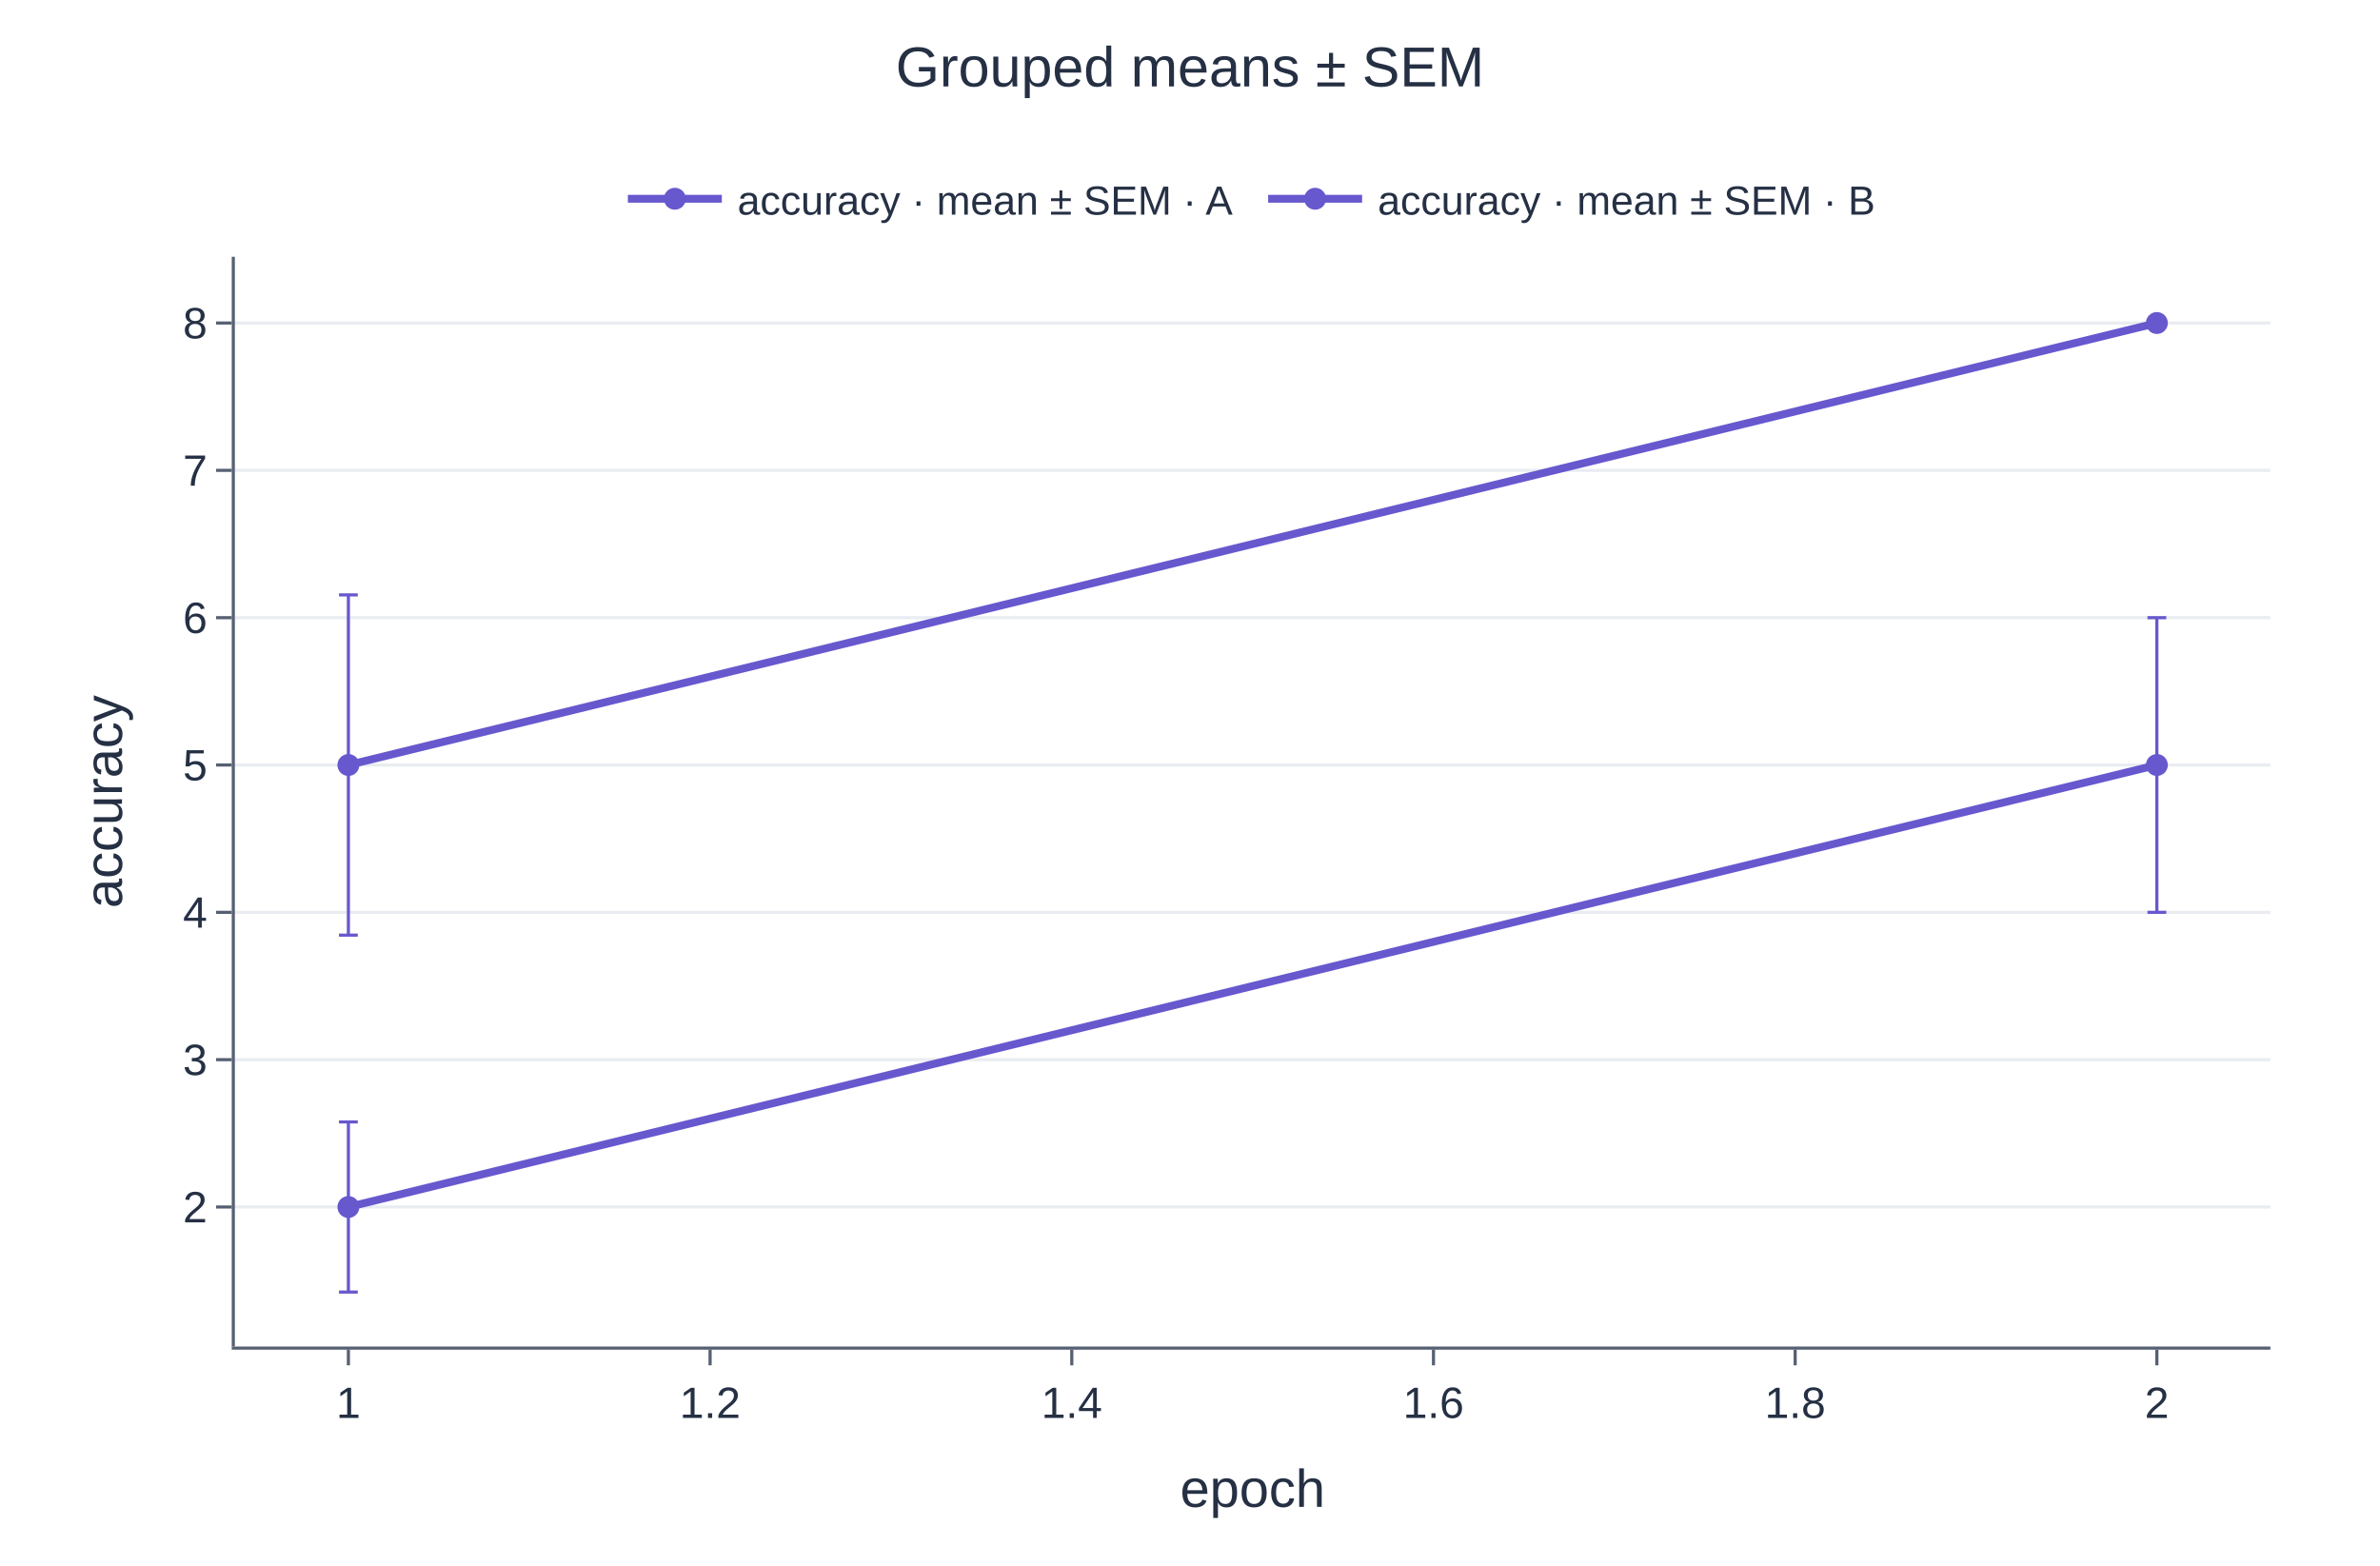
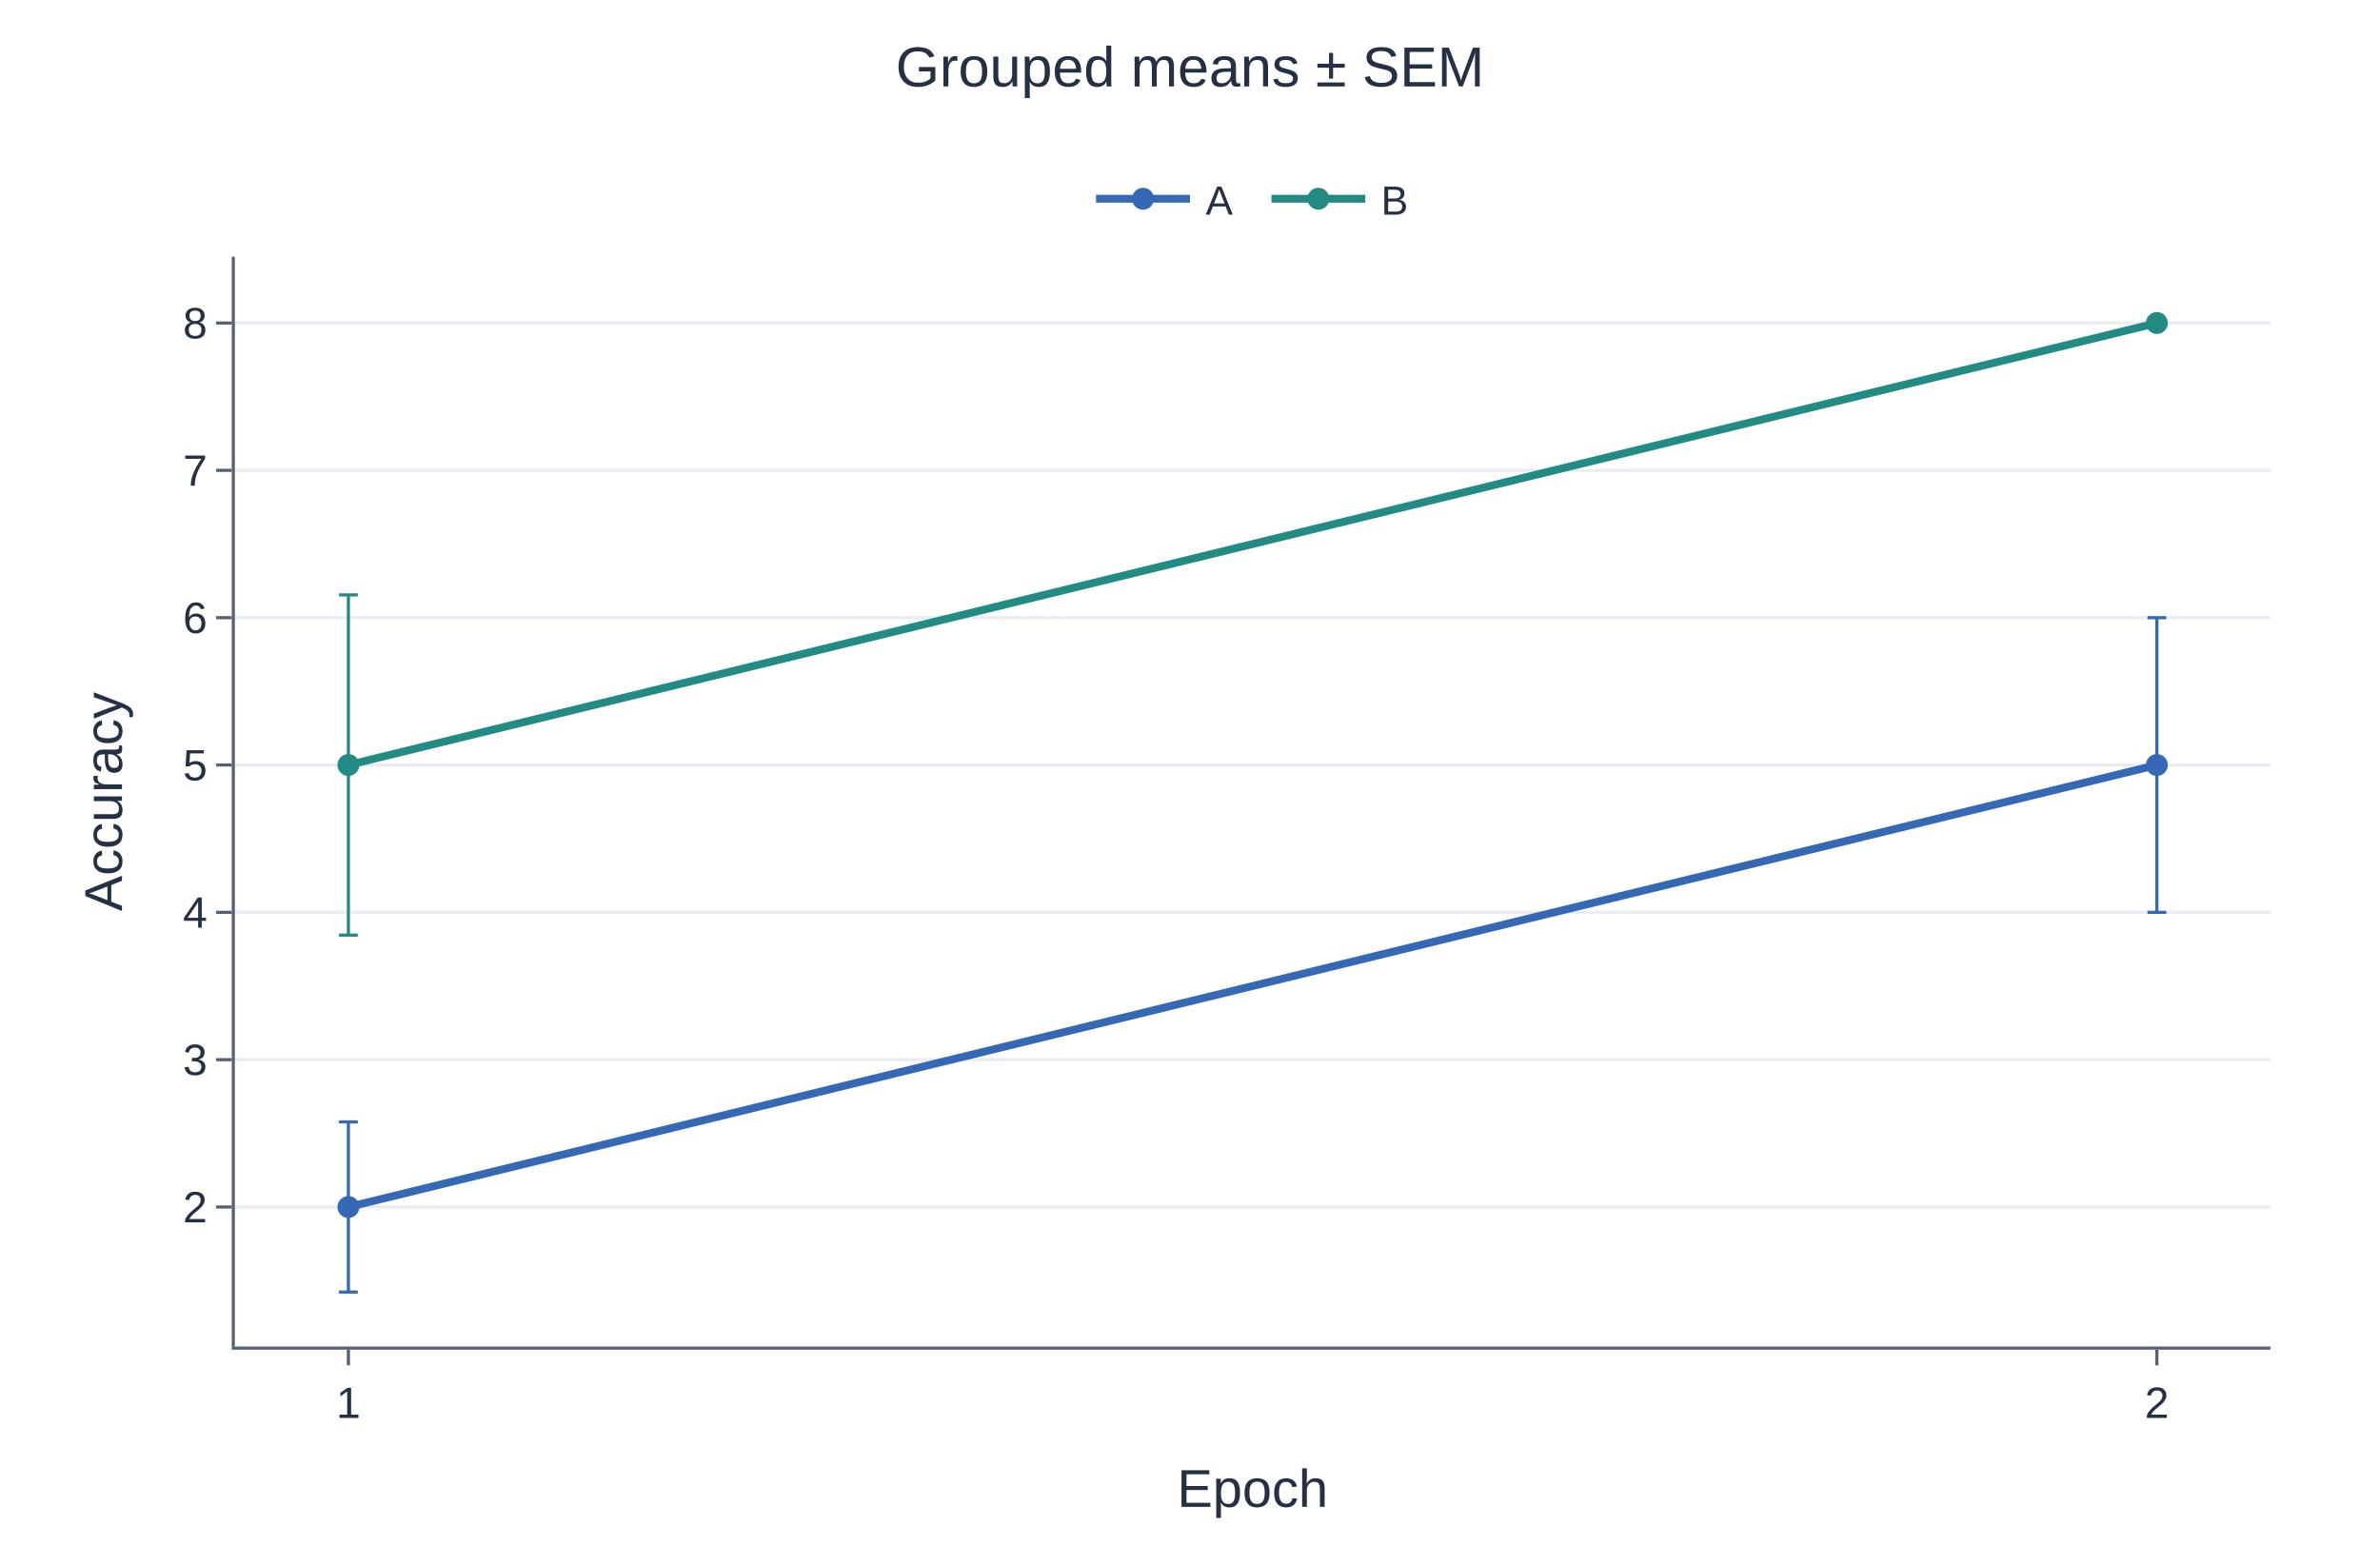
<svg xmlns="http://www.w3.org/2000/svg" class="main-svg" width="760" height="500" style="" viewBox="0 0 760 500">
  <rect x="0" y="0" width="760" height="500" style="fill: rgb(255, 255, 255); fill-opacity: 1;" />
-   <defs id="defs-2742fb">
+   <defs id="defs-92f690">
    <g class="clips">
-       <clipPath id="clip2742fbxyplot" class="plotclip">
+       <clipPath id="clip92f690xyplot" class="plotclip">
        <rect width="650" height="348" />
      </clipPath>
-       <clipPath class="axesclip" id="clip2742fbx">
+       <clipPath class="axesclip" id="clip92f690x">
        <rect x="75" y="0" width="650" height="500" />
      </clipPath>
-       <clipPath class="axesclip" id="clip2742fby">
+       <clipPath class="axesclip" id="clip92f690y">
        <rect x="0" y="82" width="760" height="348" />
      </clipPath>
-       <clipPath class="axesclip" id="clip2742fbxy">
+       <clipPath class="axesclip" id="clip92f690xy">
        <rect x="75" y="82" width="650" height="348" />
      </clipPath>
    </g>
    <g class="gradients" />
    <g class="patterns" />
  </defs>
  <g class="bglayer" />
  <g class="layer-below">
    <g class="imagelayer" />
    <g class="shapelayer" />
  </g>
  <g class="cartesianlayer">
    <g class="subplot xy">
      <g class="layer-subplot">
        <g class="shapelayer" />
        <g class="imagelayer" />
      </g>
      <g class="minor-gridlayer">
        <g class="x" />
        <g class="y" />
      </g>
      <g class="gridlayer">
        <g class="x" />
        <g class="y">
          <path class="ygrid crisp" transform="translate(0,385.44)" d="M75,0h650" style="stroke: rgb(233, 236, 241); stroke-opacity: 1; stroke-width: 1px;" />
          <path class="ygrid crisp" transform="translate(0,338.39)" d="M75,0h650" style="stroke: rgb(233, 236, 241); stroke-opacity: 1; stroke-width: 1px;" />
          <path class="ygrid crisp" transform="translate(0,291.34)" d="M75,0h650" style="stroke: rgb(233, 236, 241); stroke-opacity: 1; stroke-width: 1px;" />
          <path class="ygrid crisp" transform="translate(0,244.29)" d="M75,0h650" style="stroke: rgb(233, 236, 241); stroke-opacity: 1; stroke-width: 1px;" />
          <path class="ygrid crisp" transform="translate(0,197.25)" d="M75,0h650" style="stroke: rgb(233, 236, 241); stroke-opacity: 1; stroke-width: 1px;" />
          <path class="ygrid crisp" transform="translate(0,150.2)" d="M75,0h650" style="stroke: rgb(233, 236, 241); stroke-opacity: 1; stroke-width: 1px;" />
          <path class="ygrid crisp" transform="translate(0,103.15)" d="M75,0h650" style="stroke: rgb(233, 236, 241); stroke-opacity: 1; stroke-width: 1px;" />
        </g>
      </g>
      <g class="zerolinelayer" />
      <g class="layer-between">
        <g class="shapelayer" />
        <g class="imagelayer" />
      </g>
      <path class="xlines-below" />
      <path class="ylines-below" />
      <g class="overlines-below" />
      <g class="xaxislayer-below" />
      <g class="yaxislayer-below" />
      <g class="overaxes-below" />
      <g class="overplot">
-         <g class="xy" transform="translate(75,82)" clip-path="url(#clip2742fbxyplot)">
+         <g class="xy" transform="translate(75,82)" clip-path="url(#clip92f690xyplot)">
          <g class="scatterlayer mlayer">
-             <g class="trace scatter traced89b8d" style="stroke-miterlimit: 2; opacity: 1;">
+             <g class="trace scatter tracefca22a" style="stroke-miterlimit: 2; opacity: 1;">
              <g class="fills" />
              <g class="errorbars">
                <g class="errorbar">
-                   <path class="yerror" d="M33.25,276.27h6m-3,0V330.6m-3,0h6" style="vector-effect: none; stroke-width: 1px; stroke: rgb(103, 88, 206); stroke-opacity: 1;" />
-                 </g>
-                 <g class="errorbar">
-                   <path class="yerror" d="M610.75,115.25h6m-3,0V209.34m-3,0h6" style="vector-effect: none; stroke-width: 1px; stroke: rgb(103, 88, 206); stroke-opacity: 1;" />
+                   <path class="yerror" d="M33.25,276.27h6m-3,0V330.6m-3,0h6" style="vector-effect: none; stroke-width: 1px; stroke: rgb(53, 104, 181); stroke-opacity: 1;" />
+                 </g>
+                 <g class="errorbar">
+                   <path class="yerror" d="M610.75,115.25h6m-3,0V209.34m-3,0h6" style="vector-effect: none; stroke-width: 1px; stroke: rgb(53, 104, 181); stroke-opacity: 1;" />
                </g>
              </g>
              <g class="lines">
-                 <path class="js-line" d="M36.25,303.44L613.75,162.29" style="vector-effect: none; fill: none; stroke: rgb(103, 88, 206); stroke-opacity: 1; stroke-width: 2.5px; opacity: 1;" />
+                 <path class="js-line" d="M36.25,303.44L613.75,162.29" style="vector-effect: none; fill: none; stroke: rgb(53, 104, 181); stroke-opacity: 1; stroke-width: 2.5px; opacity: 1;" />
              </g>
              <g class="points">
-                 <path class="point plotly-customdata" transform="translate(36.25,303.44)" d="M3,0A3,3 0 1,1 0,-3A3,3 0 0,1 3,0Z" style="opacity: 1; stroke-width: 1px; fill: rgb(103, 88, 206); fill-opacity: 1; stroke: rgb(103, 88, 206); stroke-opacity: 1;" />
-                 <path class="point plotly-customdata" transform="translate(613.75,162.29)" d="M3,0A3,3 0 1,1 0,-3A3,3 0 0,1 3,0Z" style="opacity: 1; stroke-width: 1px; fill: rgb(103, 88, 206); fill-opacity: 1; stroke: rgb(103, 88, 206); stroke-opacity: 1;" />
+                 <path class="point plotly-customdata" transform="translate(36.25,303.44)" d="M3,0A3,3 0 1,1 0,-3A3,3 0 0,1 3,0Z" style="opacity: 1; stroke-width: 1px; fill: rgb(53, 104, 181); fill-opacity: 1; stroke: rgb(53, 104, 181); stroke-opacity: 1;" />
+                 <path class="point plotly-customdata" transform="translate(613.75,162.29)" d="M3,0A3,3 0 1,1 0,-3A3,3 0 0,1 3,0Z" style="opacity: 1; stroke-width: 1px; fill: rgb(53, 104, 181); fill-opacity: 1; stroke: rgb(53, 104, 181); stroke-opacity: 1;" />
              </g>
              <g class="text" />
            </g>
-             <g class="trace scatter trace810cbc" style="stroke-miterlimit: 2; opacity: 1;">
+             <g class="trace scatter traceb656b5" style="stroke-miterlimit: 2; opacity: 1;">
              <g class="fills" />
              <g class="errorbars">
                <g class="errorbar">
-                   <path class="yerror" d="M33.25,107.97h6m-3,0V216.62m-3,0h6" style="vector-effect: none; stroke-width: 1px; stroke: rgb(103, 88, 206); stroke-opacity: 1;" />
-                 </g>
-                 <g class="errorbar">
-                   <path class="yerror" d="M610.75,21.15h6m-3,0V21.15m-3,0h6" style="vector-effect: none; stroke-width: 1px; stroke: rgb(103, 88, 206); stroke-opacity: 1;" />
+                   <path class="yerror" d="M33.25,107.97h6m-3,0V216.62m-3,0h6" style="vector-effect: none; stroke-width: 1px; stroke: rgb(34, 139, 131); stroke-opacity: 1;" />
+                 </g>
+                 <g class="errorbar">
+                   <path class="yerror" d="M610.75,21.15h6m-3,0V21.15m-3,0h6" style="vector-effect: none; stroke-width: 1px; stroke: rgb(34, 139, 131); stroke-opacity: 1;" />
                </g>
              </g>
              <g class="lines">
-                 <path class="js-line" d="M36.25,162.29L613.75,21.15" style="vector-effect: none; fill: none; stroke: rgb(103, 88, 206); stroke-opacity: 1; stroke-width: 2.5px; opacity: 1;" />
+                 <path class="js-line" d="M36.25,162.29L613.75,21.15" style="vector-effect: none; fill: none; stroke: rgb(34, 139, 131); stroke-opacity: 1; stroke-width: 2.5px; opacity: 1;" />
              </g>
              <g class="points">
-                 <path class="point plotly-customdata" transform="translate(36.25,162.29)" d="M3,0A3,3 0 1,1 0,-3A3,3 0 0,1 3,0Z" style="opacity: 1; stroke-width: 1px; fill: rgb(103, 88, 206); fill-opacity: 1; stroke: rgb(103, 88, 206); stroke-opacity: 1;" />
-                 <path class="point plotly-customdata" transform="translate(613.75,21.15)" d="M3,0A3,3 0 1,1 0,-3A3,3 0 0,1 3,0Z" style="opacity: 1; stroke-width: 1px; fill: rgb(103, 88, 206); fill-opacity: 1; stroke: rgb(103, 88, 206); stroke-opacity: 1;" />
+                 <path class="point plotly-customdata" transform="translate(36.25,162.29)" d="M3,0A3,3 0 1,1 0,-3A3,3 0 0,1 3,0Z" style="opacity: 1; stroke-width: 1px; fill: rgb(34, 139, 131); fill-opacity: 1; stroke: rgb(34, 139, 131); stroke-opacity: 1;" />
+                 <path class="point plotly-customdata" transform="translate(613.75,21.15)" d="M3,0A3,3 0 1,1 0,-3A3,3 0 0,1 3,0Z" style="opacity: 1; stroke-width: 1px; fill: rgb(34, 139, 131); fill-opacity: 1; stroke: rgb(34, 139, 131); stroke-opacity: 1;" />
              </g>
              <g class="text" />
            </g>
          </g>
        </g>
      </g>
      <g class="zerolinelayer-above" />
      <path class="xlines-above crisp" d="M74,430.5H725" style="fill: none; stroke-width: 1px; stroke: rgb(86, 96, 114); stroke-opacity: 1;" />
      <path class="ylines-above crisp" d="M74.5,82V430" style="fill: none; stroke-width: 1px; stroke: rgb(86, 96, 114); stroke-opacity: 1;" />
      <g class="overlines-above" />
      <g class="xaxislayer-above">
        <path class="xtick ticks crisp" d="M0,431v5" transform="translate(111.25,0)" style="stroke: rgb(86, 96, 114); stroke-opacity: 1; stroke-width: 1px;" />
-         <path class="xtick ticks crisp" d="M0,431v5" transform="translate(226.75,0)" style="stroke: rgb(86, 96, 114); stroke-opacity: 1; stroke-width: 1px;" />
-         <path class="xtick ticks crisp" d="M0,431v5" transform="translate(342.25,0)" style="stroke: rgb(86, 96, 114); stroke-opacity: 1; stroke-width: 1px;" />
-         <path class="xtick ticks crisp" d="M0,431v5" transform="translate(457.75,0)" style="stroke: rgb(86, 96, 114); stroke-opacity: 1; stroke-width: 1px;" />
-         <path class="xtick ticks crisp" d="M0,431v5" transform="translate(573.25,0)" style="stroke: rgb(86, 96, 114); stroke-opacity: 1; stroke-width: 1px;" />
        <path class="xtick ticks crisp" d="M0,431v5" transform="translate(688.75,0)" style="stroke: rgb(86, 96, 114); stroke-opacity: 1; stroke-width: 1px;" />
        <g class="xtick">
          <text text-anchor="middle" x="0" y="452.8" transform="translate(111.25,0)" style="font-family: Arial; font-size: 14px; fill: rgb(37, 48, 68); fill-opacity: 1; white-space: pre;">1</text>
-         </g>
-         <g class="xtick">
-           <text text-anchor="middle" x="0" y="452.8" style="font-family: Arial; font-size: 14px; fill: rgb(37, 48, 68); fill-opacity: 1; white-space: pre;" transform="translate(226.75,0)">1.2</text>
-         </g>
-         <g class="xtick">
-           <text text-anchor="middle" x="0" y="452.8" style="font-family: Arial; font-size: 14px; fill: rgb(37, 48, 68); fill-opacity: 1; white-space: pre;" transform="translate(342.25,0)">1.4</text>
-         </g>
-         <g class="xtick">
-           <text text-anchor="middle" x="0" y="452.8" style="font-family: Arial; font-size: 14px; fill: rgb(37, 48, 68); fill-opacity: 1; white-space: pre;" transform="translate(457.75,0)">1.6</text>
-         </g>
-         <g class="xtick">
-           <text text-anchor="middle" x="0" y="452.8" style="font-family: Arial; font-size: 14px; fill: rgb(37, 48, 68); fill-opacity: 1; white-space: pre;" transform="translate(573.25,0)">1.8</text>
        </g>
        <g class="xtick">
          <text text-anchor="middle" x="0" y="452.8" style="font-family: Arial; font-size: 14px; fill: rgb(37, 48, 68); fill-opacity: 1; white-space: pre;" transform="translate(688.75,0)">2</text>
        </g>
      </g>
      <g class="yaxislayer-above">
        <path class="ytick ticks crisp" d="M74,0h-5" transform="translate(0,385.44)" style="stroke: rgb(86, 96, 114); stroke-opacity: 1; stroke-width: 1px;" />
        <path class="ytick ticks crisp" d="M74,0h-5" transform="translate(0,338.39)" style="stroke: rgb(86, 96, 114); stroke-opacity: 1; stroke-width: 1px;" />
        <path class="ytick ticks crisp" d="M74,0h-5" transform="translate(0,291.34)" style="stroke: rgb(86, 96, 114); stroke-opacity: 1; stroke-width: 1px;" />
        <path class="ytick ticks crisp" d="M74,0h-5" transform="translate(0,244.29)" style="stroke: rgb(86, 96, 114); stroke-opacity: 1; stroke-width: 1px;" />
        <path class="ytick ticks crisp" d="M74,0h-5" transform="translate(0,197.25)" style="stroke: rgb(86, 96, 114); stroke-opacity: 1; stroke-width: 1px;" />
        <path class="ytick ticks crisp" d="M74,0h-5" transform="translate(0,150.2)" style="stroke: rgb(86, 96, 114); stroke-opacity: 1; stroke-width: 1px;" />
        <path class="ytick ticks crisp" d="M74,0h-5" transform="translate(0,103.15)" style="stroke: rgb(86, 96, 114); stroke-opacity: 1; stroke-width: 1px;" />
        <g class="ytick">
          <text text-anchor="end" x="66.2" y="4.9" transform="translate(0,385.44)" style="font-family: Arial; font-size: 14px; fill: rgb(37, 48, 68); fill-opacity: 1; white-space: pre;">2</text>
        </g>
        <g class="ytick">
          <text text-anchor="end" x="66.2" y="4.9" style="font-family: Arial; font-size: 14px; fill: rgb(37, 48, 68); fill-opacity: 1; white-space: pre;" transform="translate(0,338.39)">3</text>
        </g>
        <g class="ytick">
          <text text-anchor="end" x="66.2" y="4.9" style="font-family: Arial; font-size: 14px; fill: rgb(37, 48, 68); fill-opacity: 1; white-space: pre;" transform="translate(0,291.34)">4</text>
        </g>
        <g class="ytick">
          <text text-anchor="end" x="66.2" y="4.9" style="font-family: Arial; font-size: 14px; fill: rgb(37, 48, 68); fill-opacity: 1; white-space: pre;" transform="translate(0,244.29)">5</text>
        </g>
        <g class="ytick">
          <text text-anchor="end" x="66.2" y="4.9" style="font-family: Arial; font-size: 14px; fill: rgb(37, 48, 68); fill-opacity: 1; white-space: pre;" transform="translate(0,197.25)">6</text>
        </g>
        <g class="ytick">
          <text text-anchor="end" x="66.2" y="4.9" style="font-family: Arial; font-size: 14px; fill: rgb(37, 48, 68); fill-opacity: 1; white-space: pre;" transform="translate(0,150.2)">7</text>
        </g>
        <g class="ytick">
          <text text-anchor="end" x="66.2" y="4.9" style="font-family: Arial; font-size: 14px; fill: rgb(37, 48, 68); fill-opacity: 1; white-space: pre;" transform="translate(0,103.15)">8</text>
        </g>
      </g>
      <g class="overaxes-above" />
    </g>
  </g>
  <g class="polarlayer" />
  <g class="smithlayer" />
  <g class="ternarylayer" />
  <g class="geolayer" />
  <g class="funnelarealayer" />
  <g class="pielayer" />
  <g class="iciclelayer" />
  <g class="treemaplayer" />
  <g class="sunburstlayer" />
  <g class="glimages" />
-   <defs id="topdefs-2742fb">
+   <defs id="topdefs-92f690">
    <g class="clips" />
-     <clipPath id="legend2742fb">
-       <rect width="409" height="30" x="0" y="0" />
+     <clipPath id="legend92f690">
+       <rect width="110" height="30" x="0" y="0" />
    </clipPath>
  </defs>
  <g class="layer-above">
    <g class="imagelayer" />
    <g class="shapelayer" />
  </g>
  <g class="infolayer">
-     <g class="legend" pointer-events="all" transform="translate(195.5,48.52)">
-       <rect class="bg" shape-rendering="crispEdges" width="409" height="30" x="0" y="0" style="stroke: rgb(68, 68, 68); stroke-opacity: 1; fill: rgb(255, 255, 255); fill-opacity: 1; stroke-width: 0px;" />
-       <g class="scrollbox" transform="" clip-path="url(#legend2742fb)">
+     <g class="legend" pointer-events="all" transform="translate(345,48.52)">
+       <rect class="bg" shape-rendering="crispEdges" width="110" height="30" x="0" y="0" style="stroke: rgb(68, 68, 68); stroke-opacity: 1; fill: rgb(255, 255, 255); fill-opacity: 1; stroke-width: 0px;" />
+       <g class="scrollbox" transform="" clip-path="url(#legend92f690)">
        <g class="groups" transform="">
          <g class="traces" transform="translate(0,14.95)" style="opacity: 1;">
-             <text class="legendtext" text-anchor="start" x="40" y="5.07" style="font-family: Arial; font-size: 13px; fill: rgb(37, 48, 68); fill-opacity: 1; white-space: pre;">accuracy · mean ± SEM · A</text>
+             <text class="legendtext" text-anchor="start" x="40" y="5.07" style="font-family: Arial; font-size: 13px; fill: rgb(37, 48, 68); fill-opacity: 1; white-space: pre;">A</text>
            <g class="layers" style="opacity: 1;">
              <g class="legendfill" />
              <g class="legendlines">
-                 <path class="js-line" d="M5,0h30" style="fill: none; stroke: rgb(103, 88, 206); stroke-opacity: 1; stroke-width: 2.5px;" />
+                 <path class="js-line" d="M5,0h30" style="fill: none; stroke: rgb(53, 104, 181); stroke-opacity: 1; stroke-width: 2.5px;" />
              </g>
              <g class="legendsymbols">
                <g class="legendpoints">
-                   <path class="scatterpts" transform="translate(20,0)" d="M3,0A3,3 0 1,1 0,-3A3,3 0 0,1 3,0Z" style="opacity: 1; stroke-width: 1px; fill: rgb(103, 88, 206); fill-opacity: 1; stroke: rgb(103, 88, 206); stroke-opacity: 1;" />
-                 </g>
-               </g>
-             </g>
-             <rect class="legendtoggle" x="0" y="-9.95" width="201.955" height="19.9" style="fill: rgb(0, 0, 0); fill-opacity: 0;" />
+                   <path class="scatterpts" transform="translate(20,0)" d="M3,0A3,3 0 1,1 0,-3A3,3 0 0,1 3,0Z" style="opacity: 1; stroke-width: 1px; fill: rgb(53, 104, 181); fill-opacity: 1; stroke: rgb(53, 104, 181); stroke-opacity: 1;" />
+                 </g>
+               </g>
+             </g>
+             <rect class="legendtoggle" x="0" y="-9.95" width="53.5" height="19.9" style="fill: rgb(0, 0, 0); fill-opacity: 0;" />
          </g>
        </g>
-         <g class="groups" transform="translate(204.4551,0)">
+         <g class="groups" transform="translate(56,0)">
          <g class="traces" transform="translate(0,14.95)" style="opacity: 1;">
-             <text class="legendtext" text-anchor="start" x="40" y="5.07" style="font-family: Arial; font-size: 13px; fill: rgb(37, 48, 68); fill-opacity: 1; white-space: pre;">accuracy · mean ± SEM · B</text>
+             <text class="legendtext" text-anchor="start" x="40" y="5.07" style="font-family: Arial; font-size: 13px; fill: rgb(37, 48, 68); fill-opacity: 1; white-space: pre;">B</text>
            <g class="layers" style="opacity: 1;">
              <g class="legendfill" />
              <g class="legendlines">
-                 <path class="js-line" d="M5,0h30" style="fill: none; stroke: rgb(103, 88, 206); stroke-opacity: 1; stroke-width: 2.5px;" />
+                 <path class="js-line" d="M5,0h30" style="fill: none; stroke: rgb(34, 139, 131); stroke-opacity: 1; stroke-width: 2.5px;" />
              </g>
              <g class="legendsymbols">
                <g class="legendpoints">
-                   <path class="scatterpts" transform="translate(20,0)" d="M3,0A3,3 0 1,1 0,-3A3,3 0 0,1 3,0Z" style="opacity: 1; stroke-width: 1px; fill: rgb(103, 88, 206); fill-opacity: 1; stroke: rgb(103, 88, 206); stroke-opacity: 1;" />
-                 </g>
-               </g>
-             </g>
-             <rect class="legendtoggle" x="0" y="-9.95" width="201.673" height="19.9" style="fill: rgb(0, 0, 0); fill-opacity: 0;" />
+                   <path class="scatterpts" transform="translate(20,0)" d="M3,0A3,3 0 1,1 0,-3A3,3 0 0,1 3,0Z" style="opacity: 1; stroke-width: 1px; fill: rgb(34, 139, 131); fill-opacity: 1; stroke: rgb(34, 139, 131); stroke-opacity: 1;" />
+                 </g>
+               </g>
+             </g>
+             <rect class="legendtoggle" x="0" y="-9.95" width="51.5" height="19.9" style="fill: rgb(0, 0, 0); fill-opacity: 0;" />
          </g>
        </g>
      </g>
      <rect class="scrollbar" rx="20" ry="3" width="0" height="0" x="0" y="0" style="fill: rgb(128, 139, 164); fill-opacity: 1;" />
    </g>
    <g class="g-gtitle">
      <text class="gtitle" x="380" y="15" text-anchor="middle" dy="0.7em" style="opacity: 1; font-family: Arial; font-size: 18px; fill: rgb(37, 48, 68); fill-opacity: 1; white-space: pre;">Grouped means ± SEM</text>
    </g>
    <g class="g-xtitle">
-       <text class="xtitle" x="400" y="481.2" text-anchor="middle" style="opacity: 1; font-family: Arial; font-size: 17px; fill: rgb(37, 48, 68); fill-opacity: 1; white-space: pre;">epoch</text>
+       <text class="xtitle" x="400" y="481.2" text-anchor="middle" style="opacity: 1; font-family: Arial; font-size: 17px; fill: rgb(37, 48, 68); fill-opacity: 1; white-space: pre;">Epoch</text>
    </g>
    <g class="g-ytitle">
-       <text class="ytitle" transform="rotate(-90,38.95332,256)" x="38.953" y="256" text-anchor="middle" style="opacity: 1; font-family: Arial; font-size: 17px; fill: rgb(37, 48, 68); fill-opacity: 1; white-space: pre;">accuracy</text>
+       <text class="ytitle" transform="rotate(-90,38.95332,256)" x="38.953" y="256" text-anchor="middle" style="opacity: 1; font-family: Arial; font-size: 17px; fill: rgb(37, 48, 68); fill-opacity: 1; white-space: pre;">Accuracy</text>
    </g>
  </g>
</svg>
